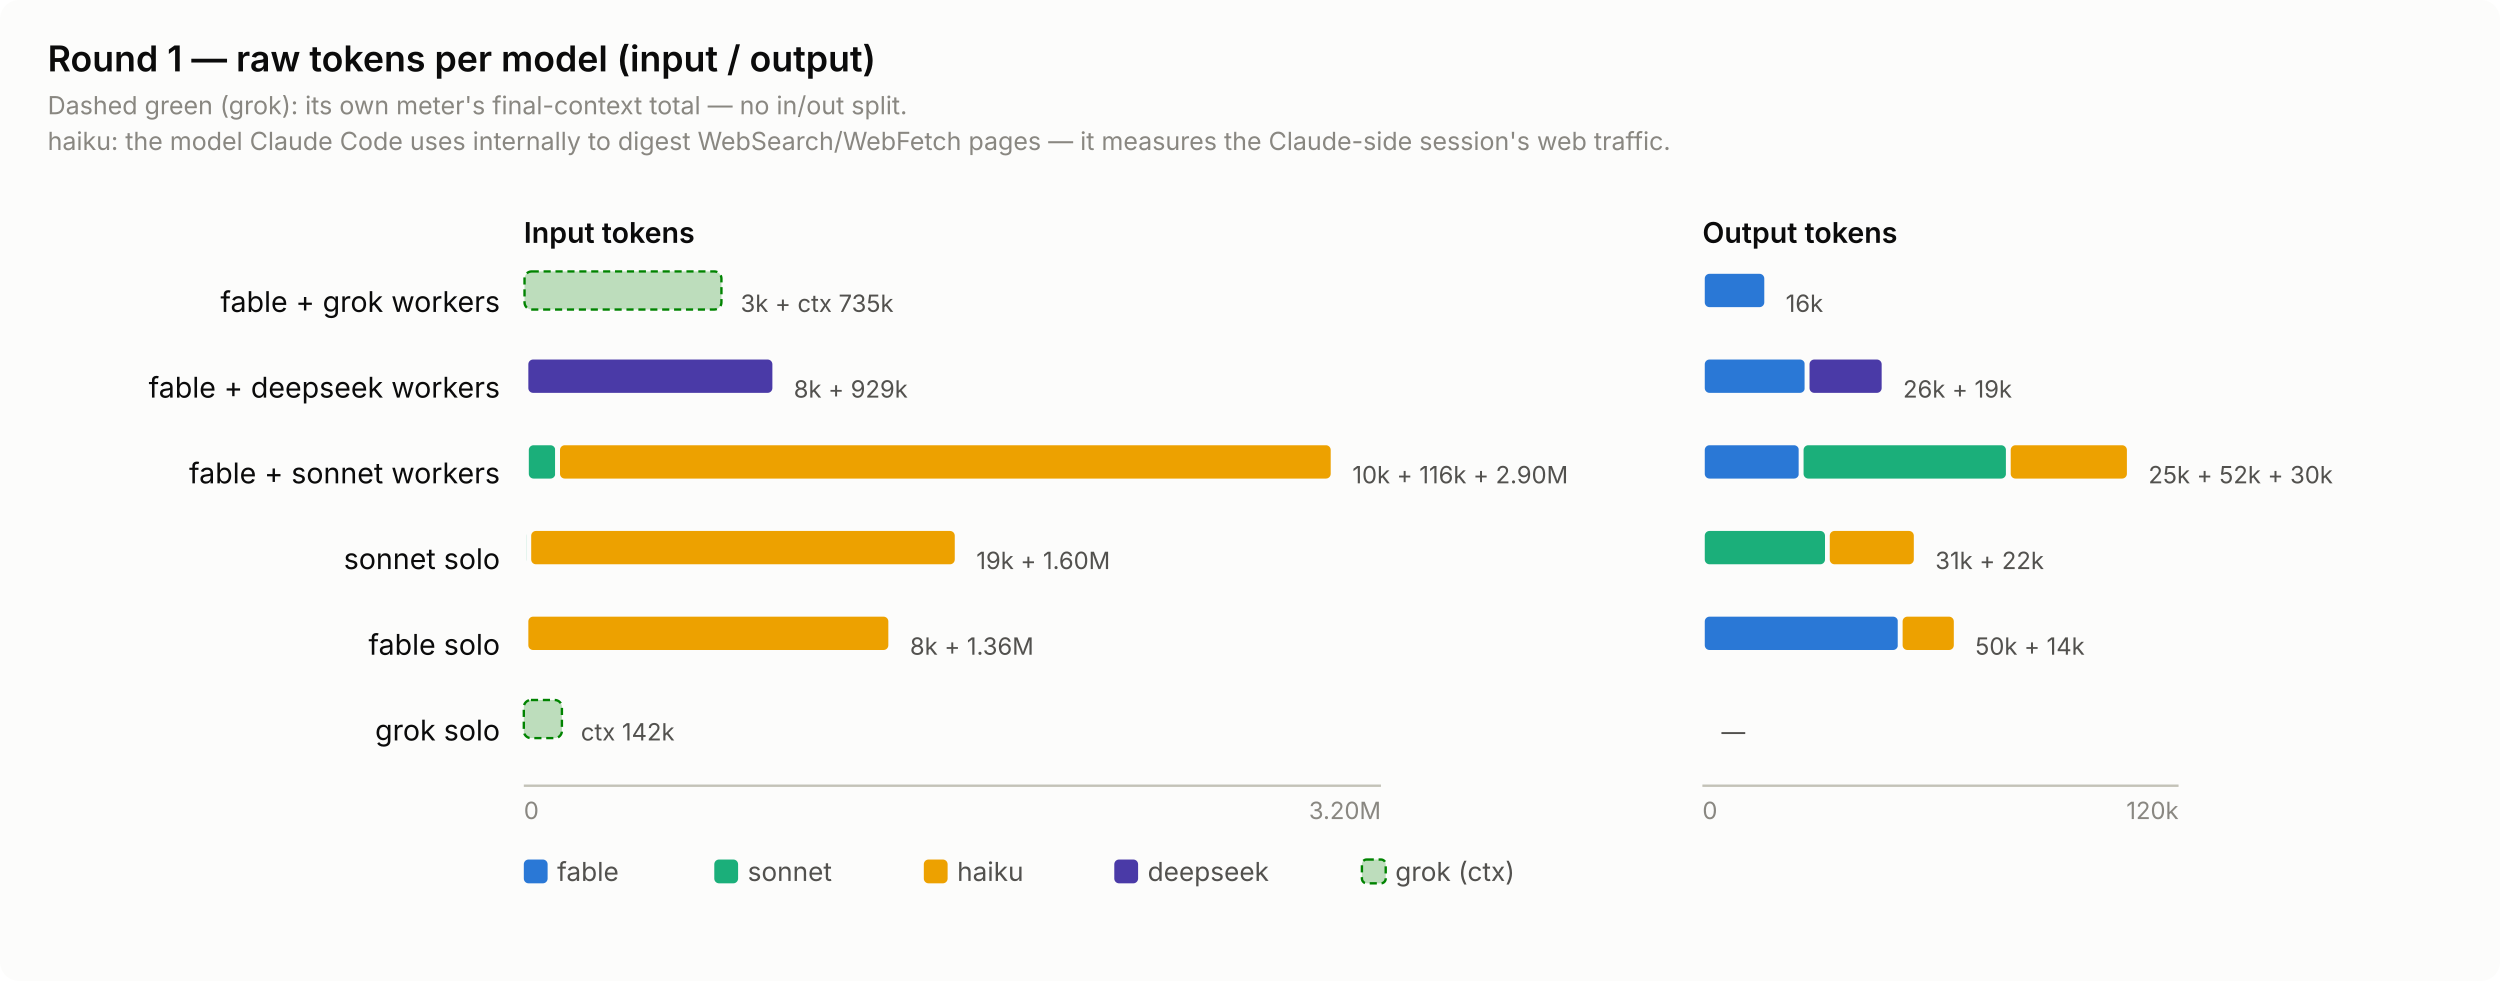
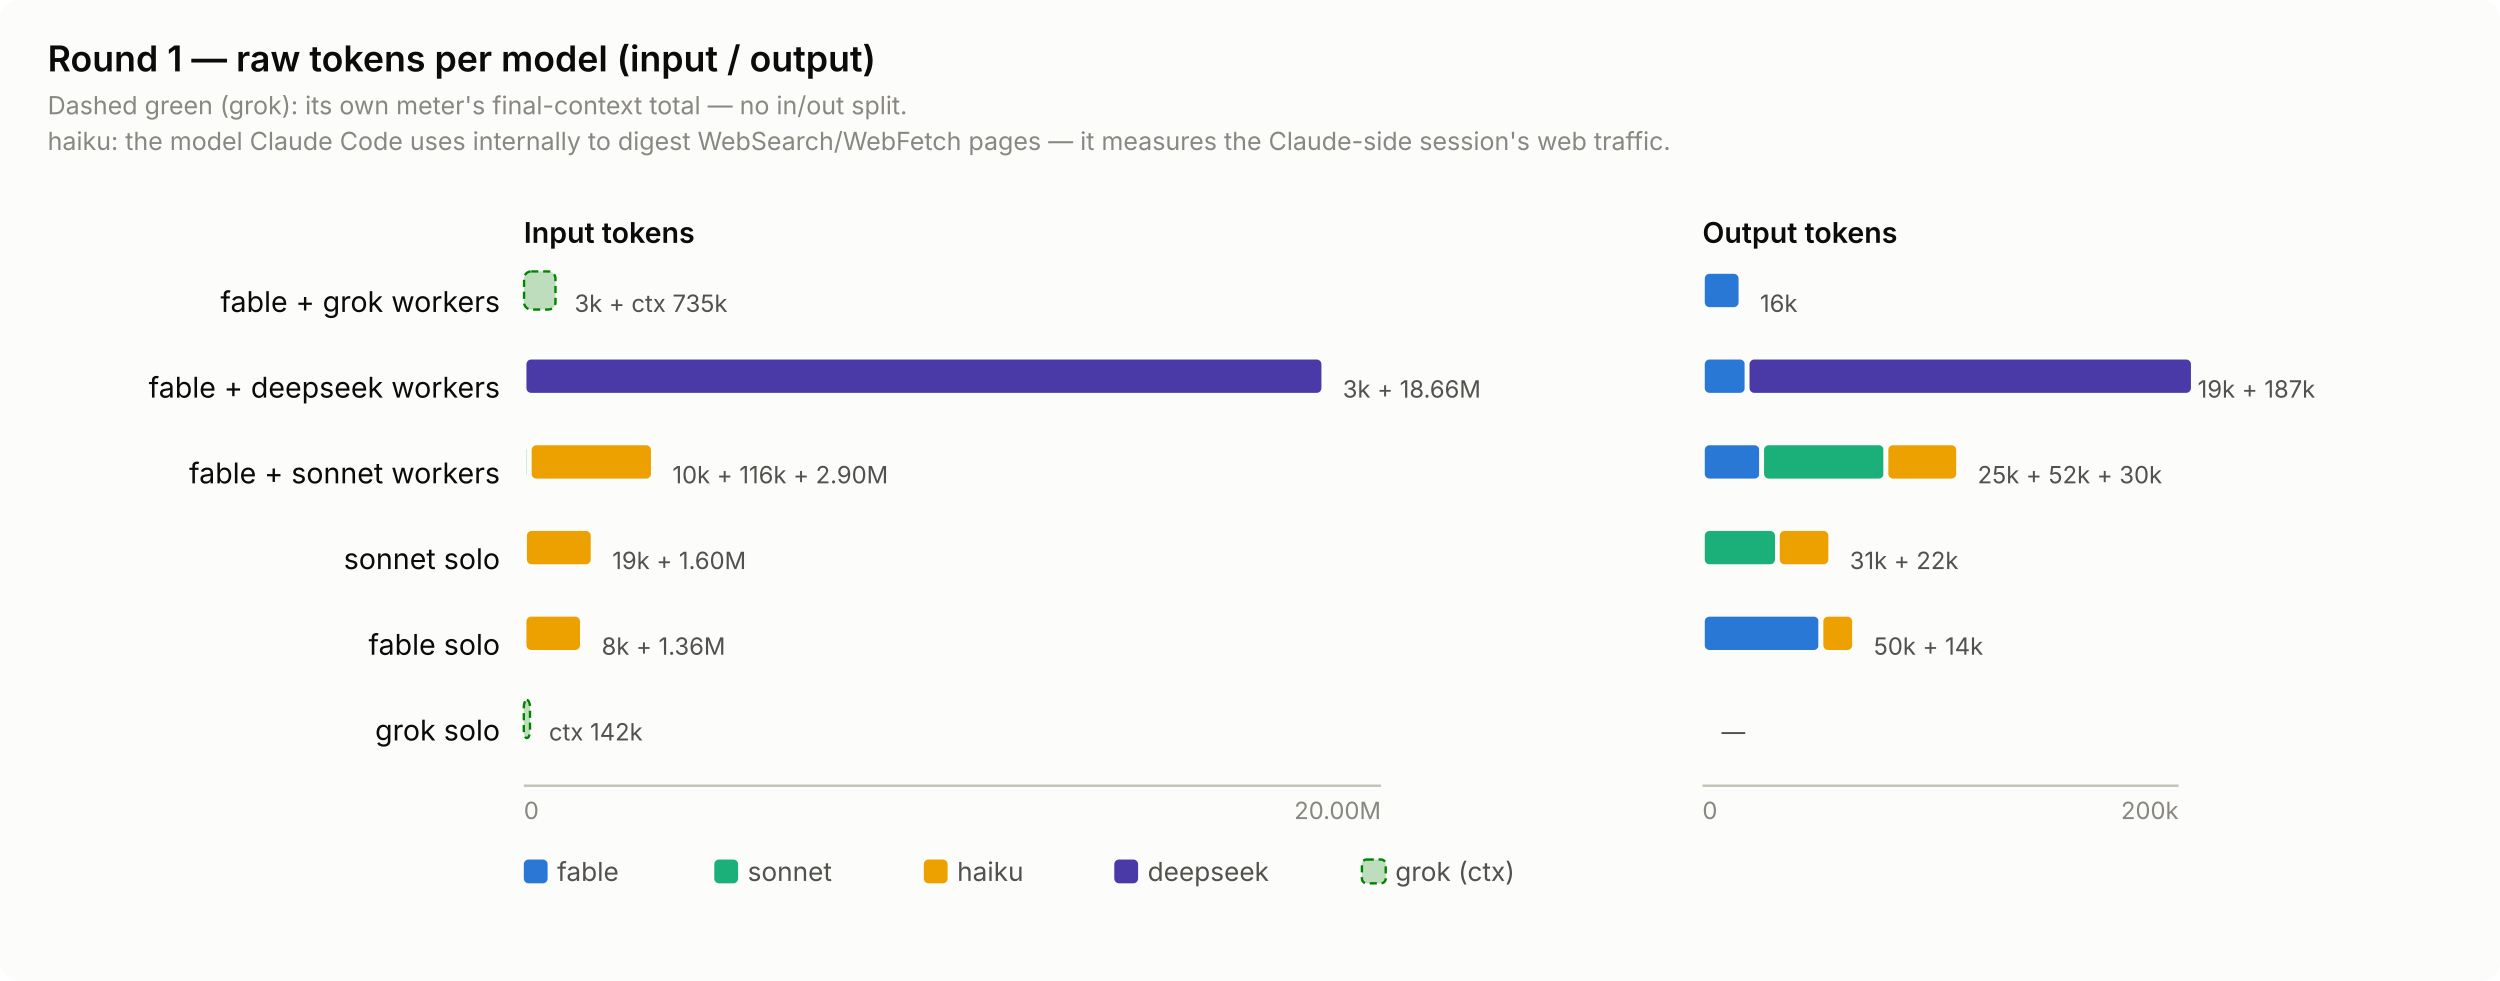
<svg xmlns="http://www.w3.org/2000/svg" viewBox="0 0 1050 412" width="1050" height="412" role="img" aria-label="Round 1 raw tokens per model">
  <rect width="1050" height="412" rx="8" fill="#fcfcfb" />
  <text x="20" y="30" font-size="15" fill="#0b0b0b" text-anchor="start" font-weight="600" font-family="system-ui,-apple-system,Segoe UI,sans-serif">Round 1 — raw tokens per model (input / output)</text>
  <text x="20" y="48" font-size="10.5" fill="#898781" text-anchor="start" font-weight="normal" font-family="system-ui,-apple-system,Segoe UI,sans-serif">Dashed green (grok): its own meter's final-context total — no in/out split.</text>
  <text x="20" y="63" font-size="10.5" fill="#898781" text-anchor="start" font-weight="normal" font-family="system-ui,-apple-system,Segoe UI,sans-serif">haiku: the model Claude Code uses internally to digest WebSearch/WebFetch pages — it measures the Claude-side session's web traffic.</text>
  <text x="220" y="102" font-size="12" fill="#0b0b0b" text-anchor="start" font-weight="600" font-family="system-ui,-apple-system,Segoe UI,sans-serif">Input tokens</text>
  <text x="210" y="131" font-size="12" fill="#0b0b0b" text-anchor="end" font-weight="normal" font-family="system-ui,-apple-system,Segoe UI,sans-serif">fable + grok workers</text>
-   <rect x="220.3" y="114" width="82.7" height="16" rx="3" fill="#008300" fill-opacity="0.25" stroke="#008300" stroke-dasharray="3,2" />
-   <text x="311.034" y="131" font-size="10" fill="#52514e" text-anchor="start" font-weight="normal" font-family="system-ui,-apple-system,Segoe UI,sans-serif">3k + ctx 735k</text>
+   <rect x="220.1" y="114" width="13.2" height="16" rx="3" fill="#008300" fill-opacity="0.25" stroke="#008300" stroke-dasharray="3,2" />
+   <text x="241.285" y="131" font-size="10" fill="#52514e" text-anchor="start" font-weight="normal" font-family="system-ui,-apple-system,Segoe UI,sans-serif">3k + ctx 735k</text>
  <text x="210" y="167" font-size="12" fill="#0b0b0b" text-anchor="end" font-weight="normal" font-family="system-ui,-apple-system,Segoe UI,sans-serif">fable + deepseek workers</text>
-   <rect x="220.0" y="150" width="1.5" height="16" rx="3" fill="#2a78d6" stroke="#fcfcfb" stroke-width="2" />
-   <rect x="220.9" y="150" width="104.5" height="16" rx="3" fill="#4a3aa7" stroke="#fcfcfb" stroke-width="2" />
-   <text x="333.363" y="167" font-size="10" fill="#52514e" text-anchor="start" font-weight="normal" font-family="system-ui,-apple-system,Segoe UI,sans-serif">8k + 929k</text>
+   <rect x="220.1" y="150" width="335.9" height="16" rx="3" fill="#4a3aa7" stroke="#fcfcfb" stroke-width="2" />
+   <text x="563.956" y="167" font-size="10" fill="#52514e" text-anchor="start" font-weight="normal" font-family="system-ui,-apple-system,Segoe UI,sans-serif">3k + 18.66M</text>
  <text x="210" y="203" font-size="12" fill="#0b0b0b" text-anchor="end" font-weight="normal" font-family="system-ui,-apple-system,Segoe UI,sans-serif">fable + sonnet workers</text>
-   <rect x="220.0" y="186" width="1.5" height="16" rx="3" fill="#2a78d6" stroke="#fcfcfb" stroke-width="2" />
-   <rect x="221.1" y="186" width="13.1" height="16" rx="3" fill="#1baf7a" stroke="#fcfcfb" stroke-width="2" />
-   <rect x="234.2" y="186" width="325.7" height="16" rx="3" fill="#eda100" stroke="#fcfcfb" stroke-width="2" />
-   <text x="567.976" y="203" font-size="10" fill="#52514e" text-anchor="start" font-weight="normal" font-family="system-ui,-apple-system,Segoe UI,sans-serif">10k + 116k + 2.90M</text>
+   <rect x="220.2" y="186" width="2.1" height="16" rx="3" fill="#1baf7a" stroke="#fcfcfb" stroke-width="2" />
+   <rect x="222.3" y="186" width="52.1" height="16" rx="3" fill="#eda100" stroke="#fcfcfb" stroke-width="2" />
+   <text x="282.396" y="203" font-size="10" fill="#52514e" text-anchor="start" font-weight="normal" font-family="system-ui,-apple-system,Segoe UI,sans-serif">10k + 116k + 2.90M</text>
  <text x="210" y="239" font-size="12" fill="#0b0b0b" text-anchor="end" font-weight="normal" font-family="system-ui,-apple-system,Segoe UI,sans-serif">sonnet solo</text>
-   <rect x="220.0" y="222" width="2.1" height="16" rx="3" fill="#1baf7a" stroke="#fcfcfb" stroke-width="2" />
-   <rect x="222.1" y="222" width="179.9" height="16" rx="3" fill="#eda100" stroke="#fcfcfb" stroke-width="2" />
-   <text x="410.037" y="239" font-size="10" fill="#52514e" text-anchor="start" font-weight="normal" font-family="system-ui,-apple-system,Segoe UI,sans-serif">19k + 1.60M</text>
+   <rect x="220.3" y="222" width="28.8" height="16" rx="3" fill="#eda100" stroke="#fcfcfb" stroke-width="2" />
+   <text x="257.126" y="239" font-size="10" fill="#52514e" text-anchor="start" font-weight="normal" font-family="system-ui,-apple-system,Segoe UI,sans-serif">19k + 1.60M</text>
  <text x="210" y="275" font-size="12" fill="#0b0b0b" text-anchor="end" font-weight="normal" font-family="system-ui,-apple-system,Segoe UI,sans-serif">fable solo</text>
-   <rect x="220.0" y="258" width="1.5" height="16" rx="3" fill="#2a78d6" stroke="#fcfcfb" stroke-width="2" />
-   <rect x="220.9" y="258" width="153.2" height="16" rx="3" fill="#eda100" stroke="#fcfcfb" stroke-width="2" />
-   <text x="382.16" y="275" font-size="10" fill="#52514e" text-anchor="start" font-weight="normal" font-family="system-ui,-apple-system,Segoe UI,sans-serif">8k + 1.36M</text>
+   <rect x="220.1" y="258" width="24.5" height="16" rx="3" fill="#eda100" stroke="#fcfcfb" stroke-width="2" />
+   <text x="252.666" y="275" font-size="10" fill="#52514e" text-anchor="start" font-weight="normal" font-family="system-ui,-apple-system,Segoe UI,sans-serif">8k + 1.36M</text>
  <text x="210" y="311" font-size="12" fill="#0b0b0b" text-anchor="end" font-weight="normal" font-family="system-ui,-apple-system,Segoe UI,sans-serif">grok solo</text>
-   <rect x="220.0" y="294" width="16.0" height="16" rx="3" fill="#008300" fill-opacity="0.25" stroke="#008300" stroke-dasharray="3,2" />
-   <text x="243.951" y="311" font-size="10" fill="#52514e" text-anchor="start" font-weight="normal" font-family="system-ui,-apple-system,Segoe UI,sans-serif">ctx 142k</text>
+   <rect x="220.0" y="294" width="2.6" height="16" rx="3" fill="#008300" fill-opacity="0.25" stroke="#008300" stroke-dasharray="3,2" />
+   <text x="230.552" y="311" font-size="10" fill="#52514e" text-anchor="start" font-weight="normal" font-family="system-ui,-apple-system,Segoe UI,sans-serif">ctx 142k</text>
  <line x1="220" y1="330" x2="580" y2="330" stroke="#c3c2b7" />
  <text x="220" y="344" font-size="10" fill="#898781" text-anchor="start" font-weight="normal" font-family="system-ui,-apple-system,Segoe UI,sans-serif">0</text>
-   <text x="580" y="344" font-size="10" fill="#898781" text-anchor="end" font-weight="normal" font-family="system-ui,-apple-system,Segoe UI,sans-serif">3.20M</text>
+   <text x="580" y="344" font-size="10" fill="#898781" text-anchor="end" font-weight="normal" font-family="system-ui,-apple-system,Segoe UI,sans-serif">20.00M</text>
  <text x="715" y="102" font-size="12" fill="#0b0b0b" text-anchor="start" font-weight="600" font-family="system-ui,-apple-system,Segoe UI,sans-serif">Output tokens</text>
-   <rect x="715.0" y="114" width="27.0" height="16" rx="3" fill="#2a78d6" stroke="#fcfcfb" stroke-width="2" />
-   <text x="749.973" y="131" font-size="10" fill="#52514e" text-anchor="start" font-weight="normal" font-family="system-ui,-apple-system,Segoe UI,sans-serif">16k</text>
-   <rect x="715.0" y="150" width="44.0" height="16" rx="3" fill="#2a78d6" stroke="#fcfcfb" stroke-width="2" />
-   <rect x="759.0" y="150" width="32.3" height="16" rx="3" fill="#4a3aa7" stroke="#fcfcfb" stroke-width="2" />
-   <text x="799.267" y="167" font-size="10" fill="#52514e" text-anchor="start" font-weight="normal" font-family="system-ui,-apple-system,Segoe UI,sans-serif">26k + 19k</text>
-   <rect x="715.0" y="186" width="41.5" height="16" rx="3" fill="#2a78d6" stroke="#fcfcfb" stroke-width="2" />
-   <rect x="756.5" y="186" width="87.0" height="16" rx="3" fill="#1baf7a" stroke="#fcfcfb" stroke-width="2" />
-   <rect x="843.5" y="186" width="50.8" height="16" rx="3" fill="#eda100" stroke="#fcfcfb" stroke-width="2" />
-   <text x="902.307" y="203" font-size="10" fill="#52514e" text-anchor="start" font-weight="normal" font-family="system-ui,-apple-system,Segoe UI,sans-serif">25k + 52k + 30k</text>
-   <rect x="715.0" y="222" width="52.5" height="16" rx="3" fill="#1baf7a" stroke="#fcfcfb" stroke-width="2" />
-   <rect x="767.5" y="222" width="37.3" height="16" rx="3" fill="#eda100" stroke="#fcfcfb" stroke-width="2" />
-   <text x="812.803" y="239" font-size="10" fill="#52514e" text-anchor="start" font-weight="normal" font-family="system-ui,-apple-system,Segoe UI,sans-serif">31k + 22k</text>
-   <rect x="715.0" y="258" width="83.1" height="16" rx="3" fill="#2a78d6" stroke="#fcfcfb" stroke-width="2" />
-   <rect x="798.1" y="258" width="23.5" height="16" rx="3" fill="#eda100" stroke="#fcfcfb" stroke-width="2" />
-   <text x="829.59" y="275" font-size="10" fill="#52514e" text-anchor="start" font-weight="normal" font-family="system-ui,-apple-system,Segoe UI,sans-serif">50k + 14k</text>
+   <rect x="715.0" y="114" width="16.2" height="16" rx="3" fill="#2a78d6" stroke="#fcfcfb" stroke-width="2" />
+   <text x="739.184" y="131" font-size="10" fill="#52514e" text-anchor="start" font-weight="normal" font-family="system-ui,-apple-system,Segoe UI,sans-serif">16k</text>
+   <rect x="715.0" y="150" width="18.8" height="16" rx="3" fill="#2a78d6" stroke="#fcfcfb" stroke-width="2" />
+   <rect x="733.8" y="150" width="187.4" height="16" rx="3" fill="#4a3aa7" stroke="#fcfcfb" stroke-width="2" />
+   <text x="923.0" y="167" font-size="10" fill="#52514e" text-anchor="start" font-weight="normal" font-family="system-ui,-apple-system,Segoe UI,sans-serif">19k + 187k</text>
+   <rect x="715.0" y="186" width="24.9" height="16" rx="3" fill="#2a78d6" stroke="#fcfcfb" stroke-width="2" />
+   <rect x="739.9" y="186" width="52.2" height="16" rx="3" fill="#1baf7a" stroke="#fcfcfb" stroke-width="2" />
+   <rect x="792.1" y="186" width="30.5" height="16" rx="3" fill="#eda100" stroke="#fcfcfb" stroke-width="2" />
+   <text x="830.584" y="203" font-size="10" fill="#52514e" text-anchor="start" font-weight="normal" font-family="system-ui,-apple-system,Segoe UI,sans-serif">25k + 52k + 30k</text>
+   <rect x="715.0" y="222" width="31.5" height="16" rx="3" fill="#1baf7a" stroke="#fcfcfb" stroke-width="2" />
+   <rect x="746.5" y="222" width="22.4" height="16" rx="3" fill="#eda100" stroke="#fcfcfb" stroke-width="2" />
+   <text x="776.882" y="239" font-size="10" fill="#52514e" text-anchor="start" font-weight="normal" font-family="system-ui,-apple-system,Segoe UI,sans-serif">31k + 22k</text>
+   <rect x="715.0" y="258" width="49.8" height="16" rx="3" fill="#2a78d6" stroke="#fcfcfb" stroke-width="2" />
+   <rect x="764.8" y="258" width="14.1" height="16" rx="3" fill="#eda100" stroke="#fcfcfb" stroke-width="2" />
+   <text x="786.954" y="275" font-size="10" fill="#52514e" text-anchor="start" font-weight="normal" font-family="system-ui,-apple-system,Segoe UI,sans-serif">50k + 14k</text>
  <text x="723.0" y="311" font-size="10" fill="#52514e" text-anchor="start" font-weight="normal" font-family="system-ui,-apple-system,Segoe UI,sans-serif">—</text>
  <line x1="715" y1="330" x2="915" y2="330" stroke="#c3c2b7" />
  <text x="715" y="344" font-size="10" fill="#898781" text-anchor="start" font-weight="normal" font-family="system-ui,-apple-system,Segoe UI,sans-serif">0</text>
-   <text x="915" y="344" font-size="10" fill="#898781" text-anchor="end" font-weight="normal" font-family="system-ui,-apple-system,Segoe UI,sans-serif">120k</text>
+   <text x="915" y="344" font-size="10" fill="#898781" text-anchor="end" font-weight="normal" font-family="system-ui,-apple-system,Segoe UI,sans-serif">200k</text>
  <rect x="220" y="361" width="10" height="10" rx="2" fill="#2a78d6" />
  <text x="234" y="370" font-size="11" fill="#52514e" text-anchor="start" font-weight="normal" font-family="system-ui,-apple-system,Segoe UI,sans-serif">fable</text>
  <rect x="300" y="361" width="10" height="10" rx="2" fill="#1baf7a" />
  <text x="314" y="370" font-size="11" fill="#52514e" text-anchor="start" font-weight="normal" font-family="system-ui,-apple-system,Segoe UI,sans-serif">sonnet</text>
  <rect x="388" y="361" width="10" height="10" rx="2" fill="#eda100" />
  <text x="402" y="370" font-size="11" fill="#52514e" text-anchor="start" font-weight="normal" font-family="system-ui,-apple-system,Segoe UI,sans-serif">haiku</text>
  <rect x="468" y="361" width="10" height="10" rx="2" fill="#4a3aa7" />
  <text x="482" y="370" font-size="11" fill="#52514e" text-anchor="start" font-weight="normal" font-family="system-ui,-apple-system,Segoe UI,sans-serif">deepseek</text>
  <rect x="572" y="361" width="10" height="10" rx="2" fill="#008300" fill-opacity="0.25" stroke="#008300" stroke-dasharray="3,2" />
  <text x="586" y="370" font-size="11" fill="#52514e" text-anchor="start" font-weight="normal" font-family="system-ui,-apple-system,Segoe UI,sans-serif">grok (ctx)</text>
</svg>
